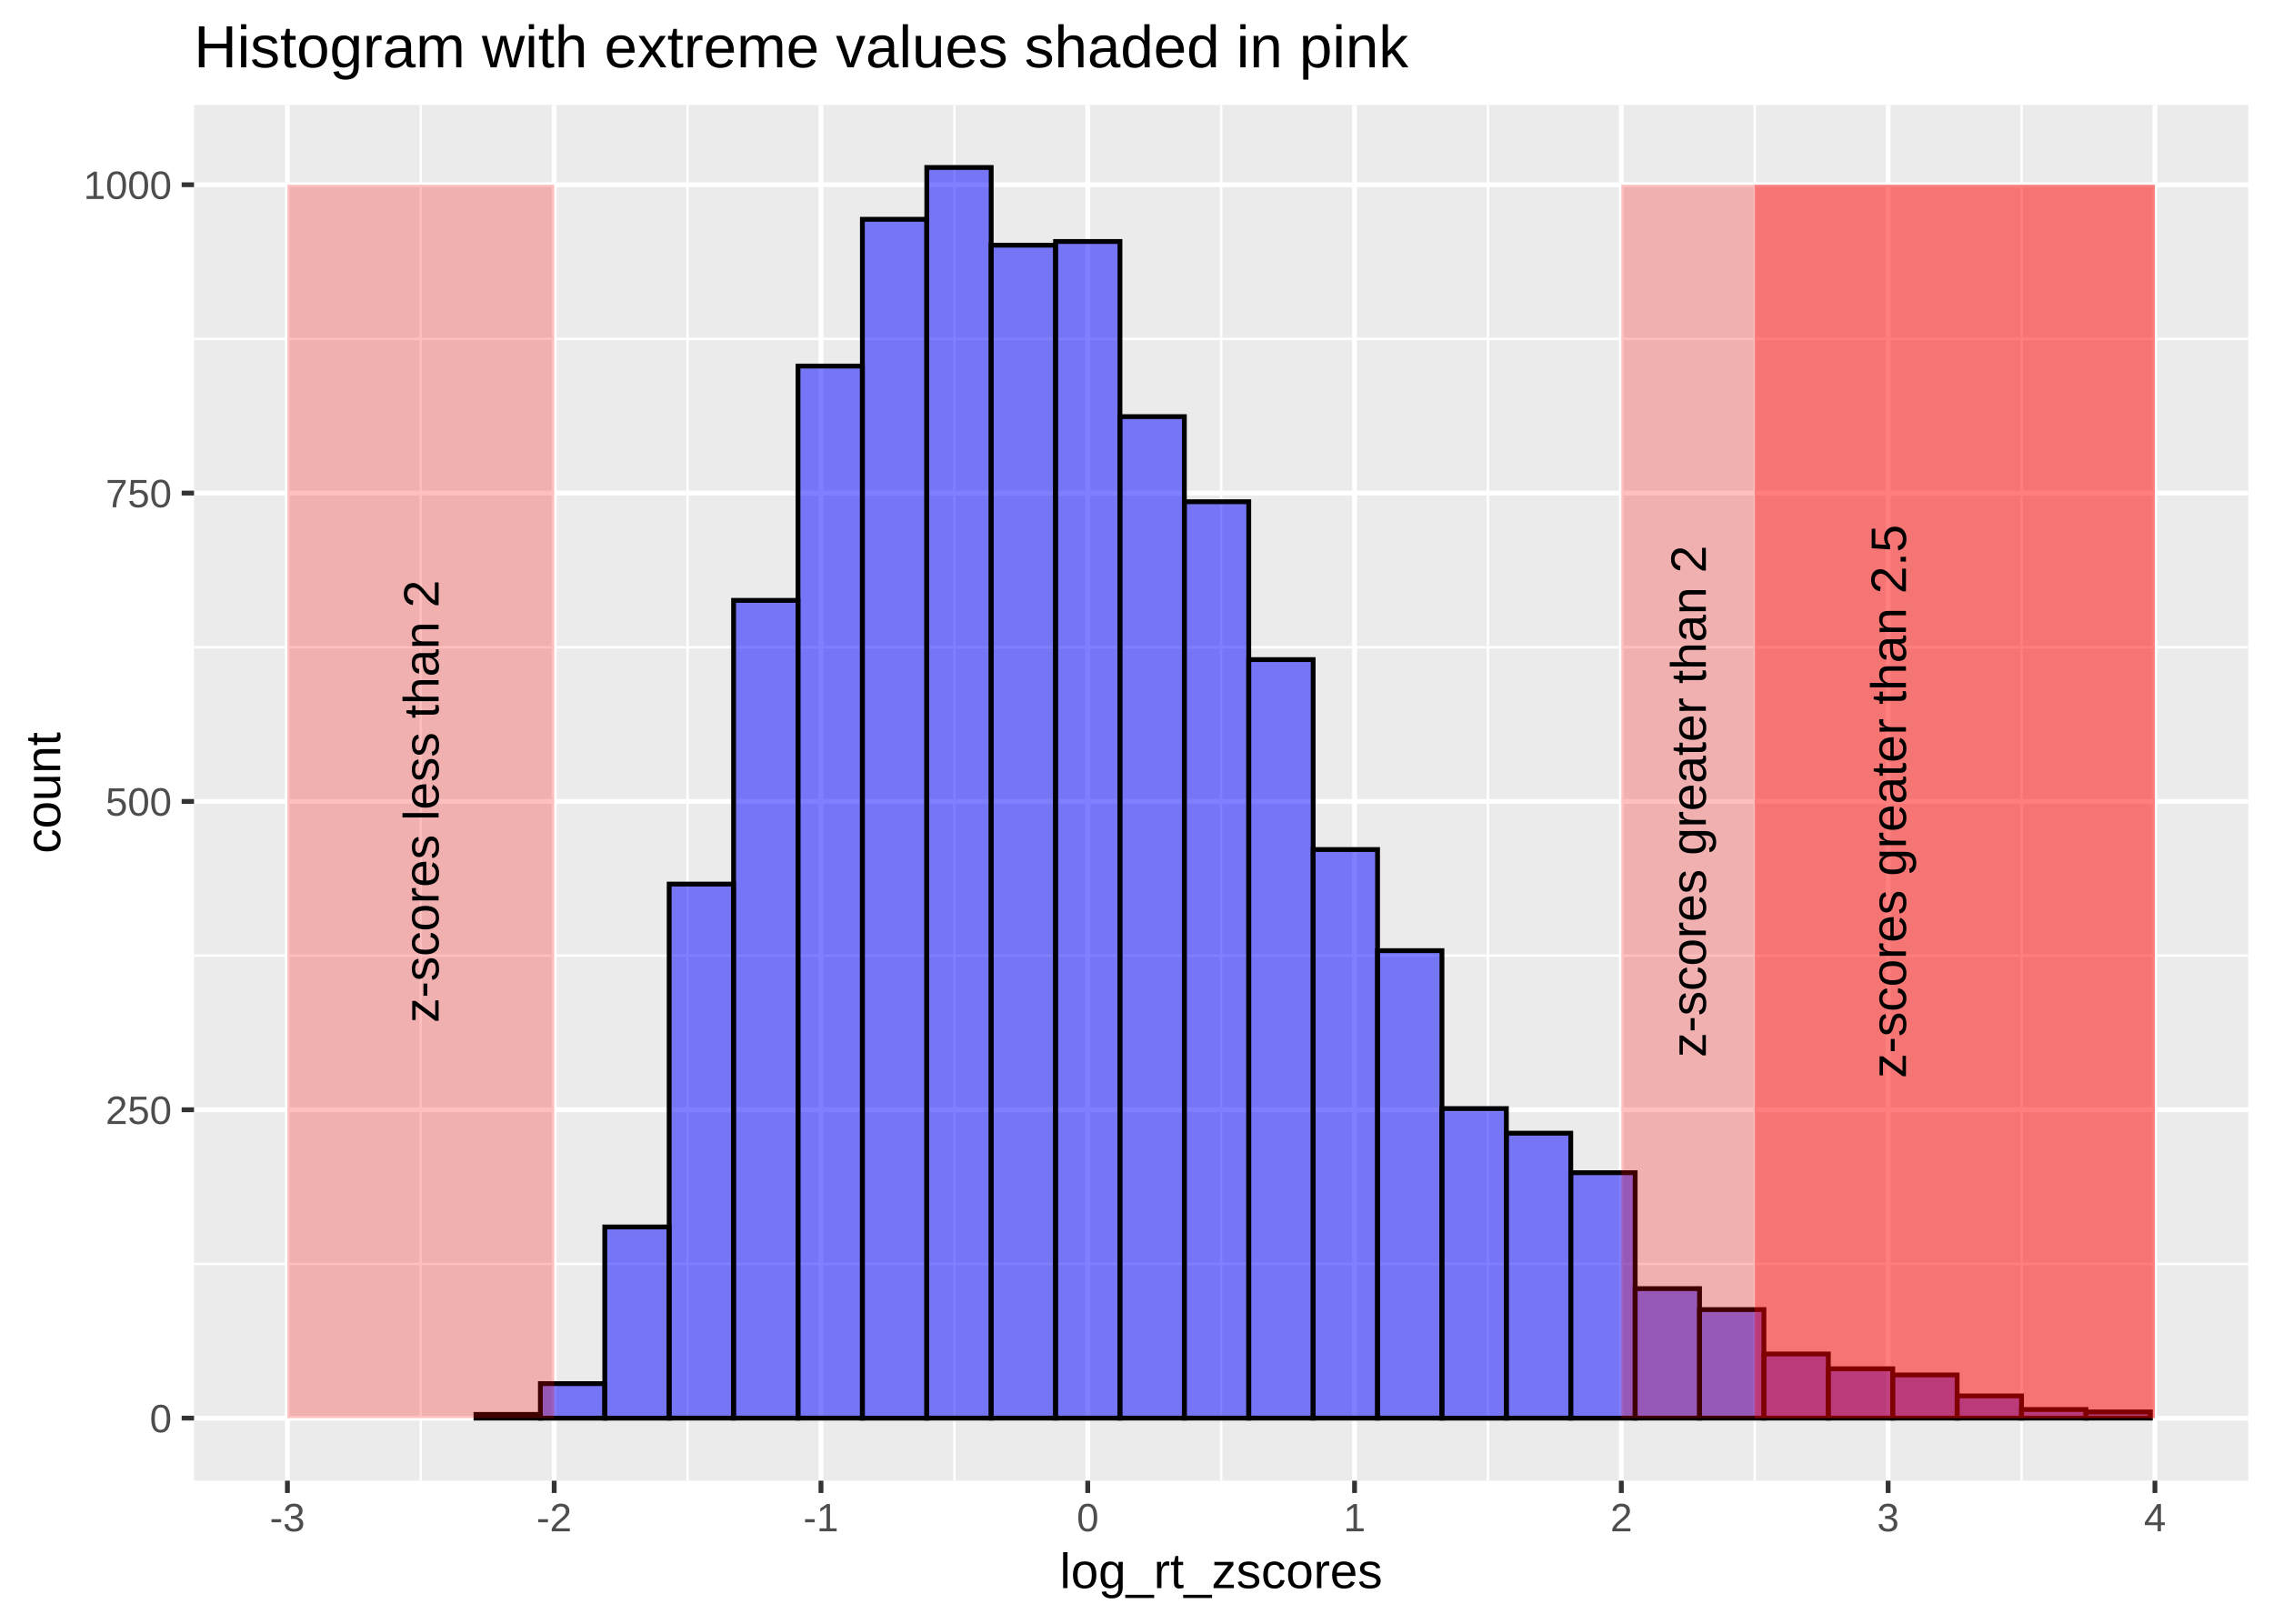
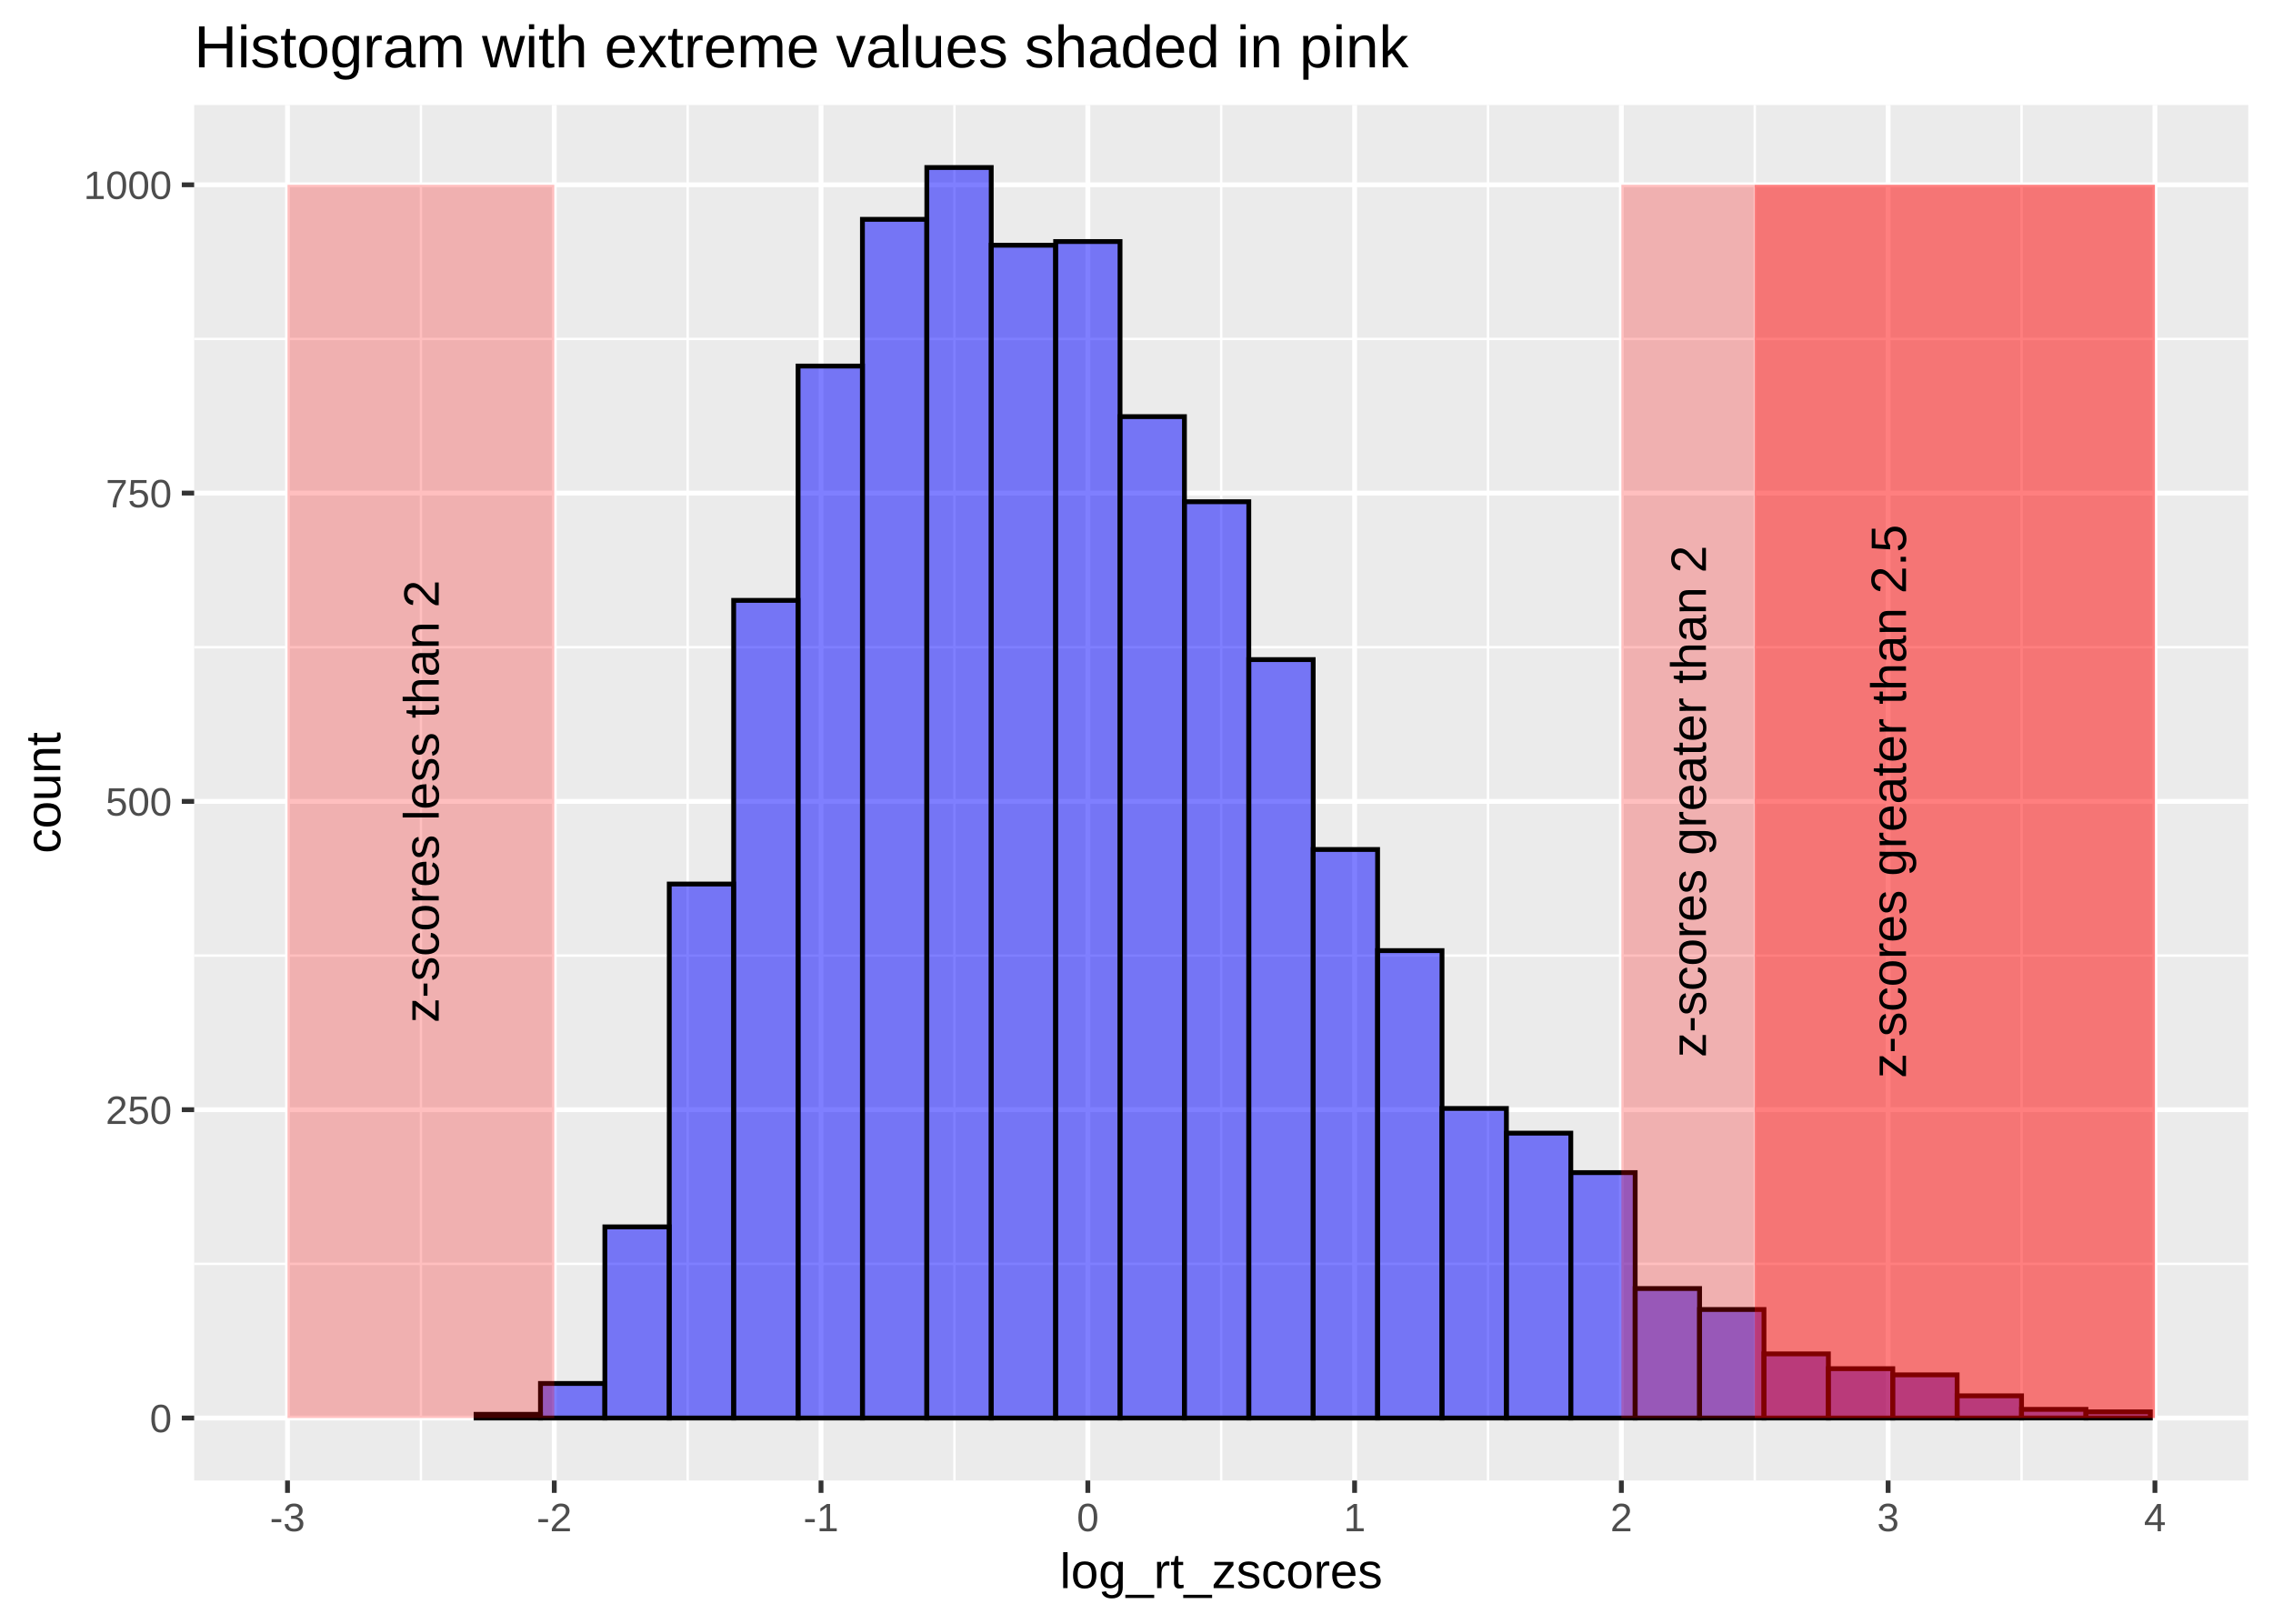
- <svg xmlns="http://www.w3.org/2000/svg" viewBox="0 0 504.00 360.00">
+ <svg xmlns="http://www.w3.org/2000/svg" class="svglite" width="504.00pt" height="360.00pt" viewBox="0 0 504.00 360.00">
  <defs>
    <style type="text/css">
-     line, polyline, polygon, path, rect, circle {
+     .svglite line, .svglite polyline, .svglite polygon, .svglite path, .svglite rect, .svglite circle {
      fill: none;
      stroke: #000000;
      stroke-linecap: round;
      stroke-linejoin: round;
      stroke-miterlimit: 10.00;
    }
  </style>
  </defs>
  <rect width="100%" height="100%" style="stroke: none; fill: #FFFFFF;" />
-   <rect x="0.00" y="0.00" width="504.00" height="360.00" style="stroke-width: 1.07; stroke: #FFFFFF; fill: #FFFFFF;" />
  <defs>
-     <clipPath id="cpNDMuMDJ8NDk4LjUyfDMyOC4yOHwyMy4yNw==">
-       <rect x="43.02" y="23.27" width="455.50" height="305.01" />
-     </clipPath>
-   </defs>
-   <rect x="43.02" y="23.27" width="455.50" height="305.01" style="stroke-width: 1.07; stroke: none; fill: #EBEBEB;" clip-path="url(#cpNDMuMDJ8NDk4LjUyfDMyOC4yOHwyMy4yNw==)" />
-   <polyline points="43.02,280.23 498.52,280.23 " style="stroke-width: 0.53; stroke: #FFFFFF; stroke-linecap: butt;" clip-path="url(#cpNDMuMDJ8NDk4LjUyfDMyOC4yOHwyMy4yNw==)" />
-   <polyline points="43.02,211.87 498.52,211.87 " style="stroke-width: 0.53; stroke: #FFFFFF; stroke-linecap: butt;" clip-path="url(#cpNDMuMDJ8NDk4LjUyfDMyOC4yOHwyMy4yNw==)" />
-   <polyline points="43.02,143.50 498.52,143.50 " style="stroke-width: 0.53; stroke: #FFFFFF; stroke-linecap: butt;" clip-path="url(#cpNDMuMDJ8NDk4LjUyfDMyOC4yOHwyMy4yNw==)" />
-   <polyline points="43.02,75.14 498.52,75.14 " style="stroke-width: 0.53; stroke: #FFFFFF; stroke-linecap: butt;" clip-path="url(#cpNDMuMDJ8NDk4LjUyfDMyOC4yOHwyMy4yNw==)" />
-   <polyline points="93.30,328.28 93.30,23.27 " style="stroke-width: 0.53; stroke: #FFFFFF; stroke-linecap: butt;" clip-path="url(#cpNDMuMDJ8NDk4LjUyfDMyOC4yOHwyMy4yNw==)" />
-   <polyline points="152.46,328.28 152.46,23.27 " style="stroke-width: 0.53; stroke: #FFFFFF; stroke-linecap: butt;" clip-path="url(#cpNDMuMDJ8NDk4LjUyfDMyOC4yOHwyMy4yNw==)" />
-   <polyline points="211.62,328.28 211.62,23.27 " style="stroke-width: 0.53; stroke: #FFFFFF; stroke-linecap: butt;" clip-path="url(#cpNDMuMDJ8NDk4LjUyfDMyOC4yOHwyMy4yNw==)" />
-   <polyline points="270.77,328.28 270.77,23.27 " style="stroke-width: 0.53; stroke: #FFFFFF; stroke-linecap: butt;" clip-path="url(#cpNDMuMDJ8NDk4LjUyfDMyOC4yOHwyMy4yNw==)" />
-   <polyline points="329.93,328.28 329.93,23.27 " style="stroke-width: 0.53; stroke: #FFFFFF; stroke-linecap: butt;" clip-path="url(#cpNDMuMDJ8NDk4LjUyfDMyOC4yOHwyMy4yNw==)" />
-   <polyline points="389.08,328.28 389.08,23.27 " style="stroke-width: 0.53; stroke: #FFFFFF; stroke-linecap: butt;" clip-path="url(#cpNDMuMDJ8NDk4LjUyfDMyOC4yOHwyMy4yNw==)" />
-   <polyline points="448.24,328.28 448.24,23.27 " style="stroke-width: 0.53; stroke: #FFFFFF; stroke-linecap: butt;" clip-path="url(#cpNDMuMDJ8NDk4LjUyfDMyOC4yOHwyMy4yNw==)" />
-   <polyline points="43.02,314.41 498.52,314.41 " style="stroke-width: 1.07; stroke: #FFFFFF; stroke-linecap: butt;" clip-path="url(#cpNDMuMDJ8NDk4LjUyfDMyOC4yOHwyMy4yNw==)" />
-   <polyline points="43.02,246.05 498.52,246.05 " style="stroke-width: 1.07; stroke: #FFFFFF; stroke-linecap: butt;" clip-path="url(#cpNDMuMDJ8NDk4LjUyfDMyOC4yOHwyMy4yNw==)" />
-   <polyline points="43.02,177.69 498.52,177.69 " style="stroke-width: 1.07; stroke: #FFFFFF; stroke-linecap: butt;" clip-path="url(#cpNDMuMDJ8NDk4LjUyfDMyOC4yOHwyMy4yNw==)" />
-   <polyline points="43.02,109.32 498.52,109.32 " style="stroke-width: 1.07; stroke: #FFFFFF; stroke-linecap: butt;" clip-path="url(#cpNDMuMDJ8NDk4LjUyfDMyOC4yOHwyMy4yNw==)" />
-   <polyline points="43.02,40.96 498.52,40.96 " style="stroke-width: 1.07; stroke: #FFFFFF; stroke-linecap: butt;" clip-path="url(#cpNDMuMDJ8NDk4LjUyfDMyOC4yOHwyMy4yNw==)" />
-   <polyline points="63.73,328.28 63.73,23.27 " style="stroke-width: 1.07; stroke: #FFFFFF; stroke-linecap: butt;" clip-path="url(#cpNDMuMDJ8NDk4LjUyfDMyOC4yOHwyMy4yNw==)" />
-   <polyline points="122.88,328.28 122.88,23.27 " style="stroke-width: 1.07; stroke: #FFFFFF; stroke-linecap: butt;" clip-path="url(#cpNDMuMDJ8NDk4LjUyfDMyOC4yOHwyMy4yNw==)" />
-   <polyline points="182.04,328.28 182.04,23.27 " style="stroke-width: 1.07; stroke: #FFFFFF; stroke-linecap: butt;" clip-path="url(#cpNDMuMDJ8NDk4LjUyfDMyOC4yOHwyMy4yNw==)" />
-   <polyline points="241.19,328.28 241.19,23.27 " style="stroke-width: 1.07; stroke: #FFFFFF; stroke-linecap: butt;" clip-path="url(#cpNDMuMDJ8NDk4LjUyfDMyOC4yOHwyMy4yNw==)" />
-   <polyline points="300.35,328.28 300.35,23.27 " style="stroke-width: 1.07; stroke: #FFFFFF; stroke-linecap: butt;" clip-path="url(#cpNDMuMDJ8NDk4LjUyfDMyOC4yOHwyMy4yNw==)" />
-   <polyline points="359.50,328.28 359.50,23.27 " style="stroke-width: 1.07; stroke: #FFFFFF; stroke-linecap: butt;" clip-path="url(#cpNDMuMDJ8NDk4LjUyfDMyOC4yOHwyMy4yNw==)" />
-   <polyline points="418.66,328.28 418.66,23.27 " style="stroke-width: 1.07; stroke: #FFFFFF; stroke-linecap: butt;" clip-path="url(#cpNDMuMDJ8NDk4LjUyfDMyOC4yOHwyMy4yNw==)" />
-   <polyline points="477.82,328.28 477.82,23.27 " style="stroke-width: 1.07; stroke: #FFFFFF; stroke-linecap: butt;" clip-path="url(#cpNDMuMDJ8NDk4LjUyfDMyOC4yOHwyMy4yNw==)" />
-   <rect x="76.98" y="314.41" width="14.28" height="0.00" style="stroke-width: 1.07; stroke-linecap: square; stroke-linejoin: miter; fill: #0000FF; fill-opacity: 0.50;" clip-path="url(#cpNDMuMDJ8NDk4LjUyfDMyOC4yOHwyMy4yNw==)" />
-   <rect x="91.26" y="314.41" width="14.28" height="0.00" style="stroke-width: 1.07; stroke-linecap: square; stroke-linejoin: miter; fill: #0000FF; fill-opacity: 0.50;" clip-path="url(#cpNDMuMDJ8NDk4LjUyfDMyOC4yOHwyMy4yNw==)" />
-   <rect x="105.54" y="313.59" width="14.28" height="0.82" style="stroke-width: 1.07; stroke-linecap: square; stroke-linejoin: miter; fill: #0000FF; fill-opacity: 0.50;" clip-path="url(#cpNDMuMDJ8NDk4LjUyfDMyOC4yOHwyMy4yNw==)" />
-   <rect x="119.82" y="306.76" width="14.28" height="7.66" style="stroke-width: 1.07; stroke-linecap: square; stroke-linejoin: miter; fill: #0000FF; fill-opacity: 0.50;" clip-path="url(#cpNDMuMDJ8NDk4LjUyfDMyOC4yOHwyMy4yNw==)" />
-   <rect x="134.10" y="272.03" width="14.28" height="42.39" style="stroke-width: 1.07; stroke-linecap: square; stroke-linejoin: miter; fill: #0000FF; fill-opacity: 0.50;" clip-path="url(#cpNDMuMDJ8NDk4LjUyfDMyOC4yOHwyMy4yNw==)" />
-   <rect x="148.38" y="196.01" width="14.28" height="118.40" style="stroke-width: 1.07; stroke-linecap: square; stroke-linejoin: miter; fill: #0000FF; fill-opacity: 0.50;" clip-path="url(#cpNDMuMDJ8NDk4LjUyfDMyOC4yOHwyMy4yNw==)" />
-   <rect x="162.66" y="133.11" width="14.28" height="181.30" style="stroke-width: 1.07; stroke-linecap: square; stroke-linejoin: miter; fill: #0000FF; fill-opacity: 0.50;" clip-path="url(#cpNDMuMDJ8NDk4LjUyfDMyOC4yOHwyMy4yNw==)" />
-   <rect x="176.94" y="81.16" width="14.28" height="233.25" style="stroke-width: 1.07; stroke-linecap: square; stroke-linejoin: miter; fill: #0000FF; fill-opacity: 0.50;" clip-path="url(#cpNDMuMDJ8NDk4LjUyfDMyOC4yOHwyMy4yNw==)" />
-   <rect x="191.22" y="48.62" width="14.28" height="265.80" style="stroke-width: 1.07; stroke-linecap: square; stroke-linejoin: miter; fill: #0000FF; fill-opacity: 0.50;" clip-path="url(#cpNDMuMDJ8NDk4LjUyfDMyOC4yOHwyMy4yNw==)" />
-   <rect x="205.50" y="37.13" width="14.28" height="277.28" style="stroke-width: 1.07; stroke-linecap: square; stroke-linejoin: miter; fill: #0000FF; fill-opacity: 0.50;" clip-path="url(#cpNDMuMDJ8NDk4LjUyfDMyOC4yOHwyMy4yNw==)" />
-   <rect x="219.77" y="54.36" width="14.28" height="260.05" style="stroke-width: 1.07; stroke-linecap: square; stroke-linejoin: miter; fill: #0000FF; fill-opacity: 0.50;" clip-path="url(#cpNDMuMDJ8NDk4LjUyfDMyOC4yOHwyMy4yNw==)" />
-   <rect x="234.05" y="53.54" width="14.28" height="260.87" style="stroke-width: 1.07; stroke-linecap: square; stroke-linejoin: miter; fill: #0000FF; fill-opacity: 0.50;" clip-path="url(#cpNDMuMDJ8NDk4LjUyfDMyOC4yOHwyMy4yNw==)" />
-   <rect x="248.33" y="92.37" width="14.28" height="222.04" style="stroke-width: 1.07; stroke-linecap: square; stroke-linejoin: miter; fill: #0000FF; fill-opacity: 0.50;" clip-path="url(#cpNDMuMDJ8NDk4LjUyfDMyOC4yOHwyMy4yNw==)" />
-   <rect x="262.61" y="111.24" width="14.28" height="203.17" style="stroke-width: 1.07; stroke-linecap: square; stroke-linejoin: miter; fill: #0000FF; fill-opacity: 0.50;" clip-path="url(#cpNDMuMDJ8NDk4LjUyfDMyOC4yOHwyMy4yNw==)" />
-   <rect x="276.89" y="146.24" width="14.28" height="168.17" style="stroke-width: 1.07; stroke-linecap: square; stroke-linejoin: miter; fill: #0000FF; fill-opacity: 0.50;" clip-path="url(#cpNDMuMDJ8NDk4LjUyfDMyOC4yOHwyMy4yNw==)" />
-   <rect x="291.17" y="188.35" width="14.28" height="126.06" style="stroke-width: 1.07; stroke-linecap: square; stroke-linejoin: miter; fill: #0000FF; fill-opacity: 0.50;" clip-path="url(#cpNDMuMDJ8NDk4LjUyfDMyOC4yOHwyMy4yNw==)" />
-   <rect x="305.45" y="210.77" width="14.28" height="103.64" style="stroke-width: 1.07; stroke-linecap: square; stroke-linejoin: miter; fill: #0000FF; fill-opacity: 0.50;" clip-path="url(#cpNDMuMDJ8NDk4LjUyfDMyOC4yOHwyMy4yNw==)" />
-   <rect x="319.73" y="245.78" width="14.28" height="68.64" style="stroke-width: 1.07; stroke-linecap: square; stroke-linejoin: miter; fill: #0000FF; fill-opacity: 0.50;" clip-path="url(#cpNDMuMDJ8NDk4LjUyfDMyOC4yOHwyMy4yNw==)" />
-   <rect x="334.01" y="251.24" width="14.28" height="63.17" style="stroke-width: 1.07; stroke-linecap: square; stroke-linejoin: miter; fill: #0000FF; fill-opacity: 0.50;" clip-path="url(#cpNDMuMDJ8NDk4LjUyfDMyOC4yOHwyMy4yNw==)" />
-   <rect x="348.29" y="260.00" width="14.28" height="54.42" style="stroke-width: 1.07; stroke-linecap: square; stroke-linejoin: miter; fill: #0000FF; fill-opacity: 0.50;" clip-path="url(#cpNDMuMDJ8NDk4LjUyfDMyOC4yOHwyMy4yNw==)" />
-   <rect x="362.56" y="285.70" width="14.28" height="28.71" style="stroke-width: 1.07; stroke-linecap: square; stroke-linejoin: miter; fill: #0000FF; fill-opacity: 0.50;" clip-path="url(#cpNDMuMDJ8NDk4LjUyfDMyOC4yOHwyMy4yNw==)" />
-   <rect x="376.84" y="290.35" width="14.28" height="24.06" style="stroke-width: 1.07; stroke-linecap: square; stroke-linejoin: miter; fill: #0000FF; fill-opacity: 0.50;" clip-path="url(#cpNDMuMDJ8NDk4LjUyfDMyOC4yOHwyMy4yNw==)" />
-   <rect x="391.12" y="300.19" width="14.28" height="14.22" style="stroke-width: 1.07; stroke-linecap: square; stroke-linejoin: miter; fill: #0000FF; fill-opacity: 0.50;" clip-path="url(#cpNDMuMDJ8NDk4LjUyfDMyOC4yOHwyMy4yNw==)" />
-   <rect x="405.40" y="303.47" width="14.28" height="10.94" style="stroke-width: 1.07; stroke-linecap: square; stroke-linejoin: miter; fill: #0000FF; fill-opacity: 0.50;" clip-path="url(#cpNDMuMDJ8NDk4LjUyfDMyOC4yOHwyMy4yNw==)" />
-   <rect x="419.68" y="304.84" width="14.28" height="9.57" style="stroke-width: 1.07; stroke-linecap: square; stroke-linejoin: miter; fill: #0000FF; fill-opacity: 0.50;" clip-path="url(#cpNDMuMDJ8NDk4LjUyfDMyOC4yOHwyMy4yNw==)" />
-   <rect x="433.96" y="309.49" width="14.28" height="4.92" style="stroke-width: 1.07; stroke-linecap: square; stroke-linejoin: miter; fill: #0000FF; fill-opacity: 0.50;" clip-path="url(#cpNDMuMDJ8NDk4LjUyfDMyOC4yOHwyMy4yNw==)" />
-   <rect x="448.24" y="312.50" width="14.28" height="1.91" style="stroke-width: 1.07; stroke-linecap: square; stroke-linejoin: miter; fill: #0000FF; fill-opacity: 0.50;" clip-path="url(#cpNDMuMDJ8NDk4LjUyfDMyOC4yOHwyMy4yNw==)" />
-   <rect x="462.52" y="313.04" width="14.28" height="1.37" style="stroke-width: 1.07; stroke-linecap: square; stroke-linejoin: miter; fill: #0000FF; fill-opacity: 0.50;" clip-path="url(#cpNDMuMDJ8NDk4LjUyfDMyOC4yOHwyMy4yNw==)" />
-   <rect x="359.50" y="40.96" width="29.58" height="273.45" style="stroke-width: 1.07; stroke: none; stroke-linecap: square; stroke-linejoin: miter; fill: #FF0000; fill-opacity: 0.25;" clip-path="url(#cpNDMuMDJ8NDk4LjUyfDMyOC4yOHwyMy4yNw==)" />
-   <rect x="389.08" y="40.96" width="88.73" height="273.45" style="stroke-width: 1.07; stroke: none; stroke-linecap: square; stroke-linejoin: miter; fill: #FF0000; fill-opacity: 0.50;" clip-path="url(#cpNDMuMDJ8NDk4LjUyfDMyOC4yOHwyMy4yNw==)" />
-   <rect x="63.73" y="40.96" width="59.16" height="273.45" style="stroke-width: 1.07; stroke: none; stroke-linecap: square; stroke-linejoin: miter; fill: #FF0000; fill-opacity: 0.25;" clip-path="url(#cpNDMuMDJ8NDk4LjUyfDMyOC4yOHwyMy4yNw==)" />
-   <g clip-path="url(#cpNDMuMDJ8NDk4LjUyfDMyOC4yOHwyMy4yNw==)">
-     <text transform="translate(378.24,234.44) rotate(-90)" style="font-size: 11.04px; font-family: Arial;" textLength="113.52px" lengthAdjust="spacingAndGlyphs">z-scores greater than 2</text>
-   </g>
-   <g clip-path="url(#cpNDMuMDJ8NDk4LjUyfDMyOC4yOHwyMy4yNw==)">
-     <text transform="translate(422.61,239.05) rotate(-90)" style="font-size: 11.04px; font-family: Arial;" textLength="122.72px" lengthAdjust="spacingAndGlyphs">z-scores greater than 2.5</text>
-   </g>
-   <g clip-path="url(#cpNDMuMDJ8NDk4LjUyfDMyOC4yOHwyMy4yNw==)">
-     <text transform="translate(97.25,226.77) rotate(-90)" style="font-size: 11.04px; font-family: Arial;" textLength="98.17px" lengthAdjust="spacingAndGlyphs">z-scores less than 2</text>
-   </g>
-   <defs>
-     <clipPath id="cpMC4wMHw1MDQuMDB8MzYwLjAwfDAuMDA=">
+     <clipPath id="cpMC4wMHw1MDQuMDB8MC4wMHwzNjAuMDA=">
      <rect x="0.00" y="0.00" width="504.00" height="360.00" />
    </clipPath>
  </defs>
-   <g clip-path="url(#cpMC4wMHw1MDQuMDB8MzYwLjAwfDAuMDA=)">
-     <text x="33.20" y="317.56" style="font-size: 8.80px; fill: #4D4D4D; font-family: Arial;" textLength="4.89px" lengthAdjust="spacingAndGlyphs">0</text>
+   <g clip-path="url(#cpMC4wMHw1MDQuMDB8MC4wMHwzNjAuMDA=)">
+     <rect x="0.00" y="0.00" width="504.00" height="360.00" style="stroke-width: 1.07; stroke: #FFFFFF; fill: #FFFFFF;" />
  </g>
-   <g clip-path="url(#cpMC4wMHw1MDQuMDB8MzYwLjAwfDAuMDA=)">
-     <text x="23.41" y="249.20" style="font-size: 8.80px; fill: #4D4D4D; font-family: Arial;" textLength="14.68px" lengthAdjust="spacingAndGlyphs">250</text>
+   <defs>
+     <clipPath id="cpNDMuMDV8NDk4LjUyfDIzLjI4fDMyOC4yNQ==">
+       <rect x="43.05" y="23.28" width="455.47" height="304.97" />
+     </clipPath>
+   </defs>
+   <g clip-path="url(#cpNDMuMDV8NDk4LjUyfDIzLjI4fDMyOC4yNQ==)">
+     <rect x="43.05" y="23.28" width="455.47" height="304.97" style="stroke-width: 1.07; stroke: none; fill: #EBEBEB;" />
+     <polyline points="43.05,280.21 498.52,280.21 " style="stroke-width: 0.53; stroke: #FFFFFF; stroke-linecap: butt;" />
+     <polyline points="43.05,211.86 498.52,211.86 " style="stroke-width: 0.53; stroke: #FFFFFF; stroke-linecap: butt;" />
+     <polyline points="43.05,143.50 498.52,143.50 " style="stroke-width: 0.53; stroke: #FFFFFF; stroke-linecap: butt;" />
+     <polyline points="43.05,75.15 498.52,75.15 " style="stroke-width: 0.53; stroke: #FFFFFF; stroke-linecap: butt;" />
+     <polyline points="93.33,328.25 93.33,23.28 " style="stroke-width: 0.53; stroke: #FFFFFF; stroke-linecap: butt;" />
+     <polyline points="152.48,328.25 152.48,23.28 " style="stroke-width: 0.53; stroke: #FFFFFF; stroke-linecap: butt;" />
+     <polyline points="211.63,328.25 211.63,23.28 " style="stroke-width: 0.53; stroke: #FFFFFF; stroke-linecap: butt;" />
+     <polyline points="270.78,328.25 270.78,23.28 " style="stroke-width: 0.53; stroke: #FFFFFF; stroke-linecap: butt;" />
+     <polyline points="329.94,328.25 329.94,23.28 " style="stroke-width: 0.53; stroke: #FFFFFF; stroke-linecap: butt;" />
+     <polyline points="389.09,328.25 389.09,23.28 " style="stroke-width: 0.53; stroke: #FFFFFF; stroke-linecap: butt;" />
+     <polyline points="448.24,328.25 448.24,23.28 " style="stroke-width: 0.53; stroke: #FFFFFF; stroke-linecap: butt;" />
+     <polyline points="43.05,314.39 498.52,314.39 " style="stroke-width: 1.07; stroke: #FFFFFF; stroke-linecap: butt;" />
+     <polyline points="43.05,246.03 498.52,246.03 " style="stroke-width: 1.07; stroke: #FFFFFF; stroke-linecap: butt;" />
+     <polyline points="43.05,177.68 498.52,177.68 " style="stroke-width: 1.07; stroke: #FFFFFF; stroke-linecap: butt;" />
+     <polyline points="43.05,109.32 498.52,109.32 " style="stroke-width: 1.07; stroke: #FFFFFF; stroke-linecap: butt;" />
+     <polyline points="43.05,40.97 498.52,40.97 " style="stroke-width: 1.07; stroke: #FFFFFF; stroke-linecap: butt;" />
+     <polyline points="63.75,328.25 63.75,23.28 " style="stroke-width: 1.07; stroke: #FFFFFF; stroke-linecap: butt;" />
+     <polyline points="122.90,328.25 122.90,23.28 " style="stroke-width: 1.07; stroke: #FFFFFF; stroke-linecap: butt;" />
+     <polyline points="182.05,328.25 182.05,23.28 " style="stroke-width: 1.07; stroke: #FFFFFF; stroke-linecap: butt;" />
+     <polyline points="241.21,328.25 241.21,23.28 " style="stroke-width: 1.07; stroke: #FFFFFF; stroke-linecap: butt;" />
+     <polyline points="300.36,328.25 300.36,23.28 " style="stroke-width: 1.07; stroke: #FFFFFF; stroke-linecap: butt;" />
+     <polyline points="359.51,328.25 359.51,23.28 " style="stroke-width: 1.07; stroke: #FFFFFF; stroke-linecap: butt;" />
+     <polyline points="418.66,328.25 418.66,23.28 " style="stroke-width: 1.07; stroke: #FFFFFF; stroke-linecap: butt;" />
+     <polyline points="477.82,328.25 477.82,23.28 " style="stroke-width: 1.07; stroke: #FFFFFF; stroke-linecap: butt;" />
+     <rect x="77.01" y="314.39" width="14.28" height="0.00" style="stroke-width: 1.07; stroke-linecap: square; stroke-linejoin: miter; fill: #0000FF; fill-opacity: 0.50;" />
+     <rect x="91.29" y="314.39" width="14.28" height="0.00" style="stroke-width: 1.07; stroke-linecap: square; stroke-linejoin: miter; fill: #0000FF; fill-opacity: 0.50;" />
+     <rect x="105.56" y="313.57" width="14.28" height="0.82" style="stroke-width: 1.07; stroke-linecap: square; stroke-linejoin: miter; fill: #0000FF; fill-opacity: 0.50;" />
+     <rect x="119.84" y="306.73" width="14.28" height="7.66" style="stroke-width: 1.07; stroke-linecap: square; stroke-linejoin: miter; fill: #0000FF; fill-opacity: 0.50;" />
+     <rect x="134.12" y="272.01" width="14.28" height="42.38" style="stroke-width: 1.07; stroke-linecap: square; stroke-linejoin: miter; fill: #0000FF; fill-opacity: 0.50;" />
+     <rect x="148.40" y="196.00" width="14.28" height="118.39" style="stroke-width: 1.07; stroke-linecap: square; stroke-linejoin: miter; fill: #0000FF; fill-opacity: 0.50;" />
+     <rect x="162.68" y="133.11" width="14.28" height="181.28" style="stroke-width: 1.07; stroke-linecap: square; stroke-linejoin: miter; fill: #0000FF; fill-opacity: 0.50;" />
+     <rect x="176.96" y="81.16" width="14.28" height="233.23" style="stroke-width: 1.07; stroke-linecap: square; stroke-linejoin: miter; fill: #0000FF; fill-opacity: 0.50;" />
+     <rect x="191.23" y="48.63" width="14.28" height="265.76" style="stroke-width: 1.07; stroke-linecap: square; stroke-linejoin: miter; fill: #0000FF; fill-opacity: 0.50;" />
+     <rect x="205.51" y="37.14" width="14.28" height="277.25" style="stroke-width: 1.07; stroke-linecap: square; stroke-linejoin: miter; fill: #0000FF; fill-opacity: 0.50;" />
+     <rect x="219.79" y="54.37" width="14.28" height="260.02" style="stroke-width: 1.07; stroke-linecap: square; stroke-linejoin: miter; fill: #0000FF; fill-opacity: 0.50;" />
+     <rect x="234.07" y="53.55" width="14.28" height="260.84" style="stroke-width: 1.07; stroke-linecap: square; stroke-linejoin: miter; fill: #0000FF; fill-opacity: 0.50;" />
+     <rect x="248.35" y="92.37" width="14.28" height="222.02" style="stroke-width: 1.07; stroke-linecap: square; stroke-linejoin: miter; fill: #0000FF; fill-opacity: 0.50;" />
+     <rect x="262.62" y="111.24" width="14.28" height="203.15" style="stroke-width: 1.07; stroke-linecap: square; stroke-linejoin: miter; fill: #0000FF; fill-opacity: 0.50;" />
+     <rect x="276.90" y="146.24" width="14.28" height="168.15" style="stroke-width: 1.07; stroke-linecap: square; stroke-linejoin: miter; fill: #0000FF; fill-opacity: 0.50;" />
+     <rect x="291.18" y="188.34" width="14.28" height="126.05" style="stroke-width: 1.07; stroke-linecap: square; stroke-linejoin: miter; fill: #0000FF; fill-opacity: 0.50;" />
+     <rect x="305.46" y="210.76" width="14.28" height="103.63" style="stroke-width: 1.07; stroke-linecap: square; stroke-linejoin: miter; fill: #0000FF; fill-opacity: 0.50;" />
+     <rect x="319.74" y="245.76" width="14.28" height="68.63" style="stroke-width: 1.07; stroke-linecap: square; stroke-linejoin: miter; fill: #0000FF; fill-opacity: 0.50;" />
+     <rect x="334.02" y="251.23" width="14.28" height="63.16" style="stroke-width: 1.07; stroke-linecap: square; stroke-linejoin: miter; fill: #0000FF; fill-opacity: 0.50;" />
+     <rect x="348.29" y="259.98" width="14.28" height="54.41" style="stroke-width: 1.07; stroke-linecap: square; stroke-linejoin: miter; fill: #0000FF; fill-opacity: 0.50;" />
+     <rect x="362.57" y="285.68" width="14.28" height="28.71" style="stroke-width: 1.07; stroke-linecap: square; stroke-linejoin: miter; fill: #0000FF; fill-opacity: 0.50;" />
+     <rect x="376.85" y="290.33" width="14.28" height="24.06" style="stroke-width: 1.07; stroke-linecap: square; stroke-linejoin: miter; fill: #0000FF; fill-opacity: 0.50;" />
+     <rect x="391.13" y="300.17" width="14.28" height="14.22" style="stroke-width: 1.07; stroke-linecap: square; stroke-linejoin: miter; fill: #0000FF; fill-opacity: 0.50;" />
+     <rect x="405.41" y="303.45" width="14.28" height="10.94" style="stroke-width: 1.07; stroke-linecap: square; stroke-linejoin: miter; fill: #0000FF; fill-opacity: 0.50;" />
+     <rect x="419.68" y="304.82" width="14.28" height="9.57" style="stroke-width: 1.07; stroke-linecap: square; stroke-linejoin: miter; fill: #0000FF; fill-opacity: 0.50;" />
+     <rect x="433.96" y="309.47" width="14.28" height="4.92" style="stroke-width: 1.07; stroke-linecap: square; stroke-linejoin: miter; fill: #0000FF; fill-opacity: 0.50;" />
+     <rect x="448.24" y="312.47" width="14.28" height="1.91" style="stroke-width: 1.07; stroke-linecap: square; stroke-linejoin: miter; fill: #0000FF; fill-opacity: 0.50;" />
+     <rect x="462.52" y="313.02" width="14.28" height="1.37" style="stroke-width: 1.07; stroke-linecap: square; stroke-linejoin: miter; fill: #0000FF; fill-opacity: 0.50;" />
+     <rect x="359.51" y="40.97" width="29.58" height="273.42" style="stroke-width: 1.07; stroke: none; stroke-linecap: square; stroke-linejoin: miter; fill: #FF0000; fill-opacity: 0.25;" />
+     <rect x="389.09" y="40.97" width="88.73" height="273.42" style="stroke-width: 1.07; stroke: none; stroke-linecap: square; stroke-linejoin: miter; fill: #FF0000; fill-opacity: 0.50;" />
+     <rect x="63.75" y="40.97" width="59.15" height="273.42" style="stroke-width: 1.07; stroke: none; stroke-linecap: square; stroke-linejoin: miter; fill: #FF0000; fill-opacity: 0.25;" />
+     <text transform="translate(378.26,177.68) rotate(-90)" text-anchor="middle" style="font-size: 11.04px; font-family: Arial;" textLength="113.43px" lengthAdjust="spacingAndGlyphs">z-scores greater than 2</text>
+     <text transform="translate(422.62,177.68) rotate(-90)" text-anchor="middle" style="font-size: 11.04px; font-family: Arial;" textLength="122.63px" lengthAdjust="spacingAndGlyphs">z-scores greater than 2.5</text>
+     <text transform="translate(97.28,177.68) rotate(-90)" text-anchor="middle" style="font-size: 11.04px; font-family: Arial;" textLength="98.09px" lengthAdjust="spacingAndGlyphs">z-scores less than 2</text>
  </g>
-   <g clip-path="url(#cpMC4wMHw1MDQuMDB8MzYwLjAwfDAuMDA=)">
-     <text x="23.41" y="180.84" style="font-size: 8.80px; fill: #4D4D4D; font-family: Arial;" textLength="14.68px" lengthAdjust="spacingAndGlyphs">500</text>
-   </g>
-   <g clip-path="url(#cpMC4wMHw1MDQuMDB8MzYwLjAwfDAuMDA=)">
-     <text x="23.41" y="112.47" style="font-size: 8.80px; fill: #4D4D4D; font-family: Arial;" textLength="14.68px" lengthAdjust="spacingAndGlyphs">750</text>
-   </g>
-   <g clip-path="url(#cpMC4wMHw1MDQuMDB8MzYwLjAwfDAuMDA=)">
-     <text x="18.51" y="44.11" style="font-size: 8.80px; fill: #4D4D4D; font-family: Arial;" textLength="19.58px" lengthAdjust="spacingAndGlyphs">1000</text>
-   </g>
-   <polyline points="40.28,314.41 43.02,314.41 " style="stroke-width: 1.07; stroke: #333333; stroke-linecap: butt;" clip-path="url(#cpMC4wMHw1MDQuMDB8MzYwLjAwfDAuMDA=)" />
-   <polyline points="40.28,246.05 43.02,246.05 " style="stroke-width: 1.07; stroke: #333333; stroke-linecap: butt;" clip-path="url(#cpMC4wMHw1MDQuMDB8MzYwLjAwfDAuMDA=)" />
-   <polyline points="40.28,177.69 43.02,177.69 " style="stroke-width: 1.07; stroke: #333333; stroke-linecap: butt;" clip-path="url(#cpMC4wMHw1MDQuMDB8MzYwLjAwfDAuMDA=)" />
-   <polyline points="40.28,109.32 43.02,109.32 " style="stroke-width: 1.07; stroke: #333333; stroke-linecap: butt;" clip-path="url(#cpMC4wMHw1MDQuMDB8MzYwLjAwfDAuMDA=)" />
-   <polyline points="40.28,40.96 43.02,40.96 " style="stroke-width: 1.07; stroke: #333333; stroke-linecap: butt;" clip-path="url(#cpMC4wMHw1MDQuMDB8MzYwLjAwfDAuMDA=)" />
-   <polyline points="63.73,331.02 63.73,328.28 " style="stroke-width: 1.07; stroke: #333333; stroke-linecap: butt;" clip-path="url(#cpMC4wMHw1MDQuMDB8MzYwLjAwfDAuMDA=)" />
-   <polyline points="122.88,331.02 122.88,328.28 " style="stroke-width: 1.07; stroke: #333333; stroke-linecap: butt;" clip-path="url(#cpMC4wMHw1MDQuMDB8MzYwLjAwfDAuMDA=)" />
-   <polyline points="182.04,331.02 182.04,328.28 " style="stroke-width: 1.07; stroke: #333333; stroke-linecap: butt;" clip-path="url(#cpMC4wMHw1MDQuMDB8MzYwLjAwfDAuMDA=)" />
-   <polyline points="241.19,331.02 241.19,328.28 " style="stroke-width: 1.07; stroke: #333333; stroke-linecap: butt;" clip-path="url(#cpMC4wMHw1MDQuMDB8MzYwLjAwfDAuMDA=)" />
-   <polyline points="300.35,331.02 300.35,328.28 " style="stroke-width: 1.07; stroke: #333333; stroke-linecap: butt;" clip-path="url(#cpMC4wMHw1MDQuMDB8MzYwLjAwfDAuMDA=)" />
-   <polyline points="359.50,331.02 359.50,328.28 " style="stroke-width: 1.07; stroke: #333333; stroke-linecap: butt;" clip-path="url(#cpMC4wMHw1MDQuMDB8MzYwLjAwfDAuMDA=)" />
-   <polyline points="418.66,331.02 418.66,328.28 " style="stroke-width: 1.07; stroke: #333333; stroke-linecap: butt;" clip-path="url(#cpMC4wMHw1MDQuMDB8MzYwLjAwfDAuMDA=)" />
-   <polyline points="477.82,331.02 477.82,328.28 " style="stroke-width: 1.07; stroke: #333333; stroke-linecap: butt;" clip-path="url(#cpMC4wMHw1MDQuMDB8MzYwLjAwfDAuMDA=)" />
-   <g clip-path="url(#cpMC4wMHw1MDQuMDB8MzYwLjAwfDAuMDA=)">
-     <text x="59.81" y="339.51" style="font-size: 8.80px; fill: #4D4D4D; font-family: Arial;" textLength="7.82px" lengthAdjust="spacingAndGlyphs">-3</text>
-   </g>
-   <g clip-path="url(#cpMC4wMHw1MDQuMDB8MzYwLjAwfDAuMDA=)">
-     <text x="118.97" y="339.51" style="font-size: 8.80px; fill: #4D4D4D; font-family: Arial;" textLength="7.82px" lengthAdjust="spacingAndGlyphs">-2</text>
-   </g>
-   <g clip-path="url(#cpMC4wMHw1MDQuMDB8MzYwLjAwfDAuMDA=)">
-     <text x="178.12" y="339.51" style="font-size: 8.80px; fill: #4D4D4D; font-family: Arial;" textLength="7.82px" lengthAdjust="spacingAndGlyphs">-1</text>
-   </g>
-   <g clip-path="url(#cpMC4wMHw1MDQuMDB8MzYwLjAwfDAuMDA=)">
-     <text x="238.75" y="339.51" style="font-size: 8.80px; fill: #4D4D4D; font-family: Arial;" textLength="4.89px" lengthAdjust="spacingAndGlyphs">0</text>
-   </g>
-   <g clip-path="url(#cpMC4wMHw1MDQuMDB8MzYwLjAwfDAuMDA=)">
-     <text x="297.90" y="339.51" style="font-size: 8.80px; fill: #4D4D4D; font-family: Arial;" textLength="4.89px" lengthAdjust="spacingAndGlyphs">1</text>
-   </g>
-   <g clip-path="url(#cpMC4wMHw1MDQuMDB8MzYwLjAwfDAuMDA=)">
-     <text x="357.06" y="339.51" style="font-size: 8.80px; fill: #4D4D4D; font-family: Arial;" textLength="4.89px" lengthAdjust="spacingAndGlyphs">2</text>
-   </g>
-   <g clip-path="url(#cpMC4wMHw1MDQuMDB8MzYwLjAwfDAuMDA=)">
-     <text x="416.21" y="339.51" style="font-size: 8.80px; fill: #4D4D4D; font-family: Arial;" textLength="4.89px" lengthAdjust="spacingAndGlyphs">3</text>
-   </g>
-   <g clip-path="url(#cpMC4wMHw1MDQuMDB8MzYwLjAwfDAuMDA=)">
-     <text x="475.37" y="339.51" style="font-size: 8.80px; fill: #4D4D4D; font-family: Arial;" textLength="4.89px" lengthAdjust="spacingAndGlyphs">4</text>
-   </g>
-   <g clip-path="url(#cpMC4wMHw1MDQuMDB8MzYwLjAwfDAuMDA=)">
-     <text x="235.00" y="352.10" style="font-size: 11.00px; font-family: Arial;" textLength="71.53px" lengthAdjust="spacingAndGlyphs">log_rt_zscores</text>
-   </g>
-   <g clip-path="url(#cpMC4wMHw1MDQuMDB8MzYwLjAwfDAuMDA=)">
-     <text transform="translate(13.35,189.23) rotate(-90)" style="font-size: 11.00px; font-family: Arial;" textLength="26.91px" lengthAdjust="spacingAndGlyphs">count</text>
-   </g>
-   <g clip-path="url(#cpMC4wMHw1MDQuMDB8MzYwLjAwfDAuMDA=)">
-     <text x="43.02" y="14.93" style="font-size: 13.20px; font-family: Arial;" textLength="269.26px" lengthAdjust="spacingAndGlyphs">Histogram with extreme values shaded in pink</text>
+   <g clip-path="url(#cpMC4wMHw1MDQuMDB8MC4wMHwzNjAuMDA=)">
+     <text x="38.11" y="317.54" text-anchor="end" style="font-size: 8.80px; fill: #4D4D4D; font-family: Arial;" textLength="4.90px" lengthAdjust="spacingAndGlyphs">0</text>
+     <text x="38.11" y="249.19" text-anchor="end" style="font-size: 8.80px; fill: #4D4D4D; font-family: Arial;" textLength="14.69px" lengthAdjust="spacingAndGlyphs">250</text>
+     <text x="38.11" y="180.83" text-anchor="end" style="font-size: 8.80px; fill: #4D4D4D; font-family: Arial;" textLength="14.69px" lengthAdjust="spacingAndGlyphs">500</text>
+     <text x="38.11" y="112.48" text-anchor="end" style="font-size: 8.80px; fill: #4D4D4D; font-family: Arial;" textLength="14.69px" lengthAdjust="spacingAndGlyphs">750</text>
+     <text x="38.11" y="44.12" text-anchor="end" style="font-size: 8.80px; fill: #4D4D4D; font-family: Arial;" textLength="19.58px" lengthAdjust="spacingAndGlyphs">1000</text>
+     <polyline points="40.31,314.39 43.05,314.39 " style="stroke-width: 1.07; stroke: #333333; stroke-linecap: butt;" />
+     <polyline points="40.31,246.03 43.05,246.03 " style="stroke-width: 1.07; stroke: #333333; stroke-linecap: butt;" />
+     <polyline points="40.31,177.68 43.05,177.68 " style="stroke-width: 1.07; stroke: #333333; stroke-linecap: butt;" />
+     <polyline points="40.31,109.32 43.05,109.32 " style="stroke-width: 1.07; stroke: #333333; stroke-linecap: butt;" />
+     <polyline points="40.31,40.97 43.05,40.97 " style="stroke-width: 1.07; stroke: #333333; stroke-linecap: butt;" />
+     <polyline points="63.75,330.99 63.75,328.25 " style="stroke-width: 1.07; stroke: #333333; stroke-linecap: butt;" />
+     <polyline points="122.90,330.99 122.90,328.25 " style="stroke-width: 1.07; stroke: #333333; stroke-linecap: butt;" />
+     <polyline points="182.05,330.99 182.05,328.25 " style="stroke-width: 1.07; stroke: #333333; stroke-linecap: butt;" />
+     <polyline points="241.21,330.99 241.21,328.25 " style="stroke-width: 1.07; stroke: #333333; stroke-linecap: butt;" />
+     <polyline points="300.36,330.99 300.36,328.25 " style="stroke-width: 1.07; stroke: #333333; stroke-linecap: butt;" />
+     <polyline points="359.51,330.99 359.51,328.25 " style="stroke-width: 1.07; stroke: #333333; stroke-linecap: butt;" />
+     <polyline points="418.66,330.99 418.66,328.25 " style="stroke-width: 1.07; stroke: #333333; stroke-linecap: butt;" />
+     <polyline points="477.82,330.99 477.82,328.25 " style="stroke-width: 1.07; stroke: #333333; stroke-linecap: butt;" />
+     <text x="63.75" y="339.49" text-anchor="middle" style="font-size: 8.80px; fill: #4D4D4D; font-family: Arial;" textLength="7.83px" lengthAdjust="spacingAndGlyphs">-3</text>
+     <text x="122.90" y="339.49" text-anchor="middle" style="font-size: 8.80px; fill: #4D4D4D; font-family: Arial;" textLength="7.83px" lengthAdjust="spacingAndGlyphs">-2</text>
+     <text x="182.05" y="339.49" text-anchor="middle" style="font-size: 8.80px; fill: #4D4D4D; font-family: Arial;" textLength="7.83px" lengthAdjust="spacingAndGlyphs">-1</text>
+     <text x="241.21" y="339.49" text-anchor="middle" style="font-size: 8.80px; fill: #4D4D4D; font-family: Arial;" textLength="4.90px" lengthAdjust="spacingAndGlyphs">0</text>
+     <text x="300.36" y="339.49" text-anchor="middle" style="font-size: 8.80px; fill: #4D4D4D; font-family: Arial;" textLength="4.90px" lengthAdjust="spacingAndGlyphs">1</text>
+     <text x="359.51" y="339.49" text-anchor="middle" style="font-size: 8.80px; fill: #4D4D4D; font-family: Arial;" textLength="4.90px" lengthAdjust="spacingAndGlyphs">2</text>
+     <text x="418.66" y="339.49" text-anchor="middle" style="font-size: 8.80px; fill: #4D4D4D; font-family: Arial;" textLength="4.90px" lengthAdjust="spacingAndGlyphs">3</text>
+     <text x="477.82" y="339.49" text-anchor="middle" style="font-size: 8.80px; fill: #4D4D4D; font-family: Arial;" textLength="4.90px" lengthAdjust="spacingAndGlyphs">4</text>
+     <text x="270.78" y="352.10" text-anchor="middle" style="font-size: 11.00px; font-family: Arial;" textLength="71.55px" lengthAdjust="spacingAndGlyphs">log_rt_zscores</text>
+     <text transform="translate(13.37,175.77) rotate(-90)" text-anchor="middle" style="font-size: 11.00px; font-family: Arial;" textLength="26.91px" lengthAdjust="spacingAndGlyphs">count</text>
+     <text x="43.05" y="14.94" style="font-size: 13.20px; font-family: Arial;" textLength="269.08px" lengthAdjust="spacingAndGlyphs">Histogram with extreme values shaded in pink</text>
  </g>
</svg>
